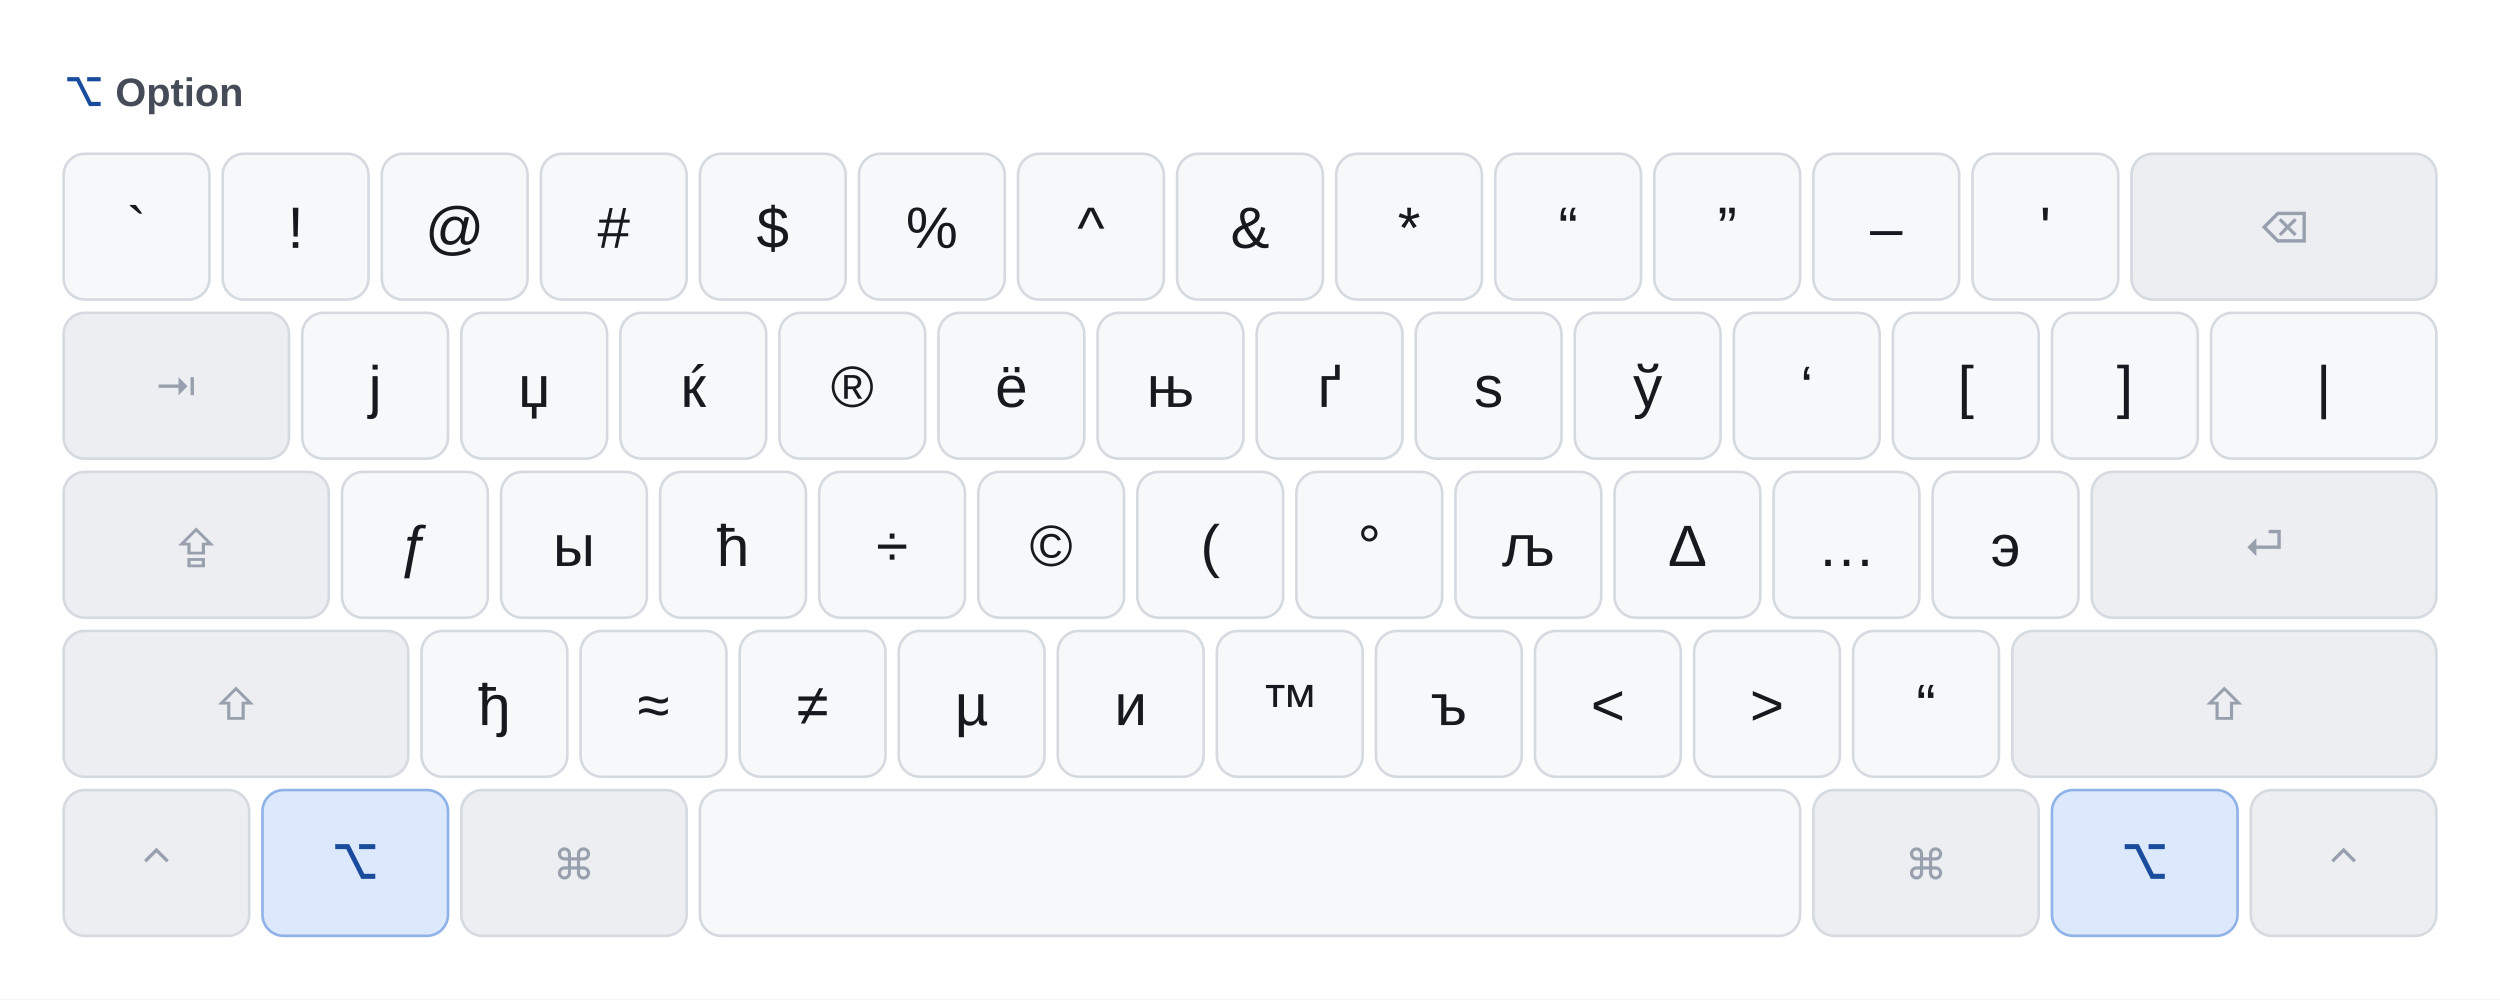
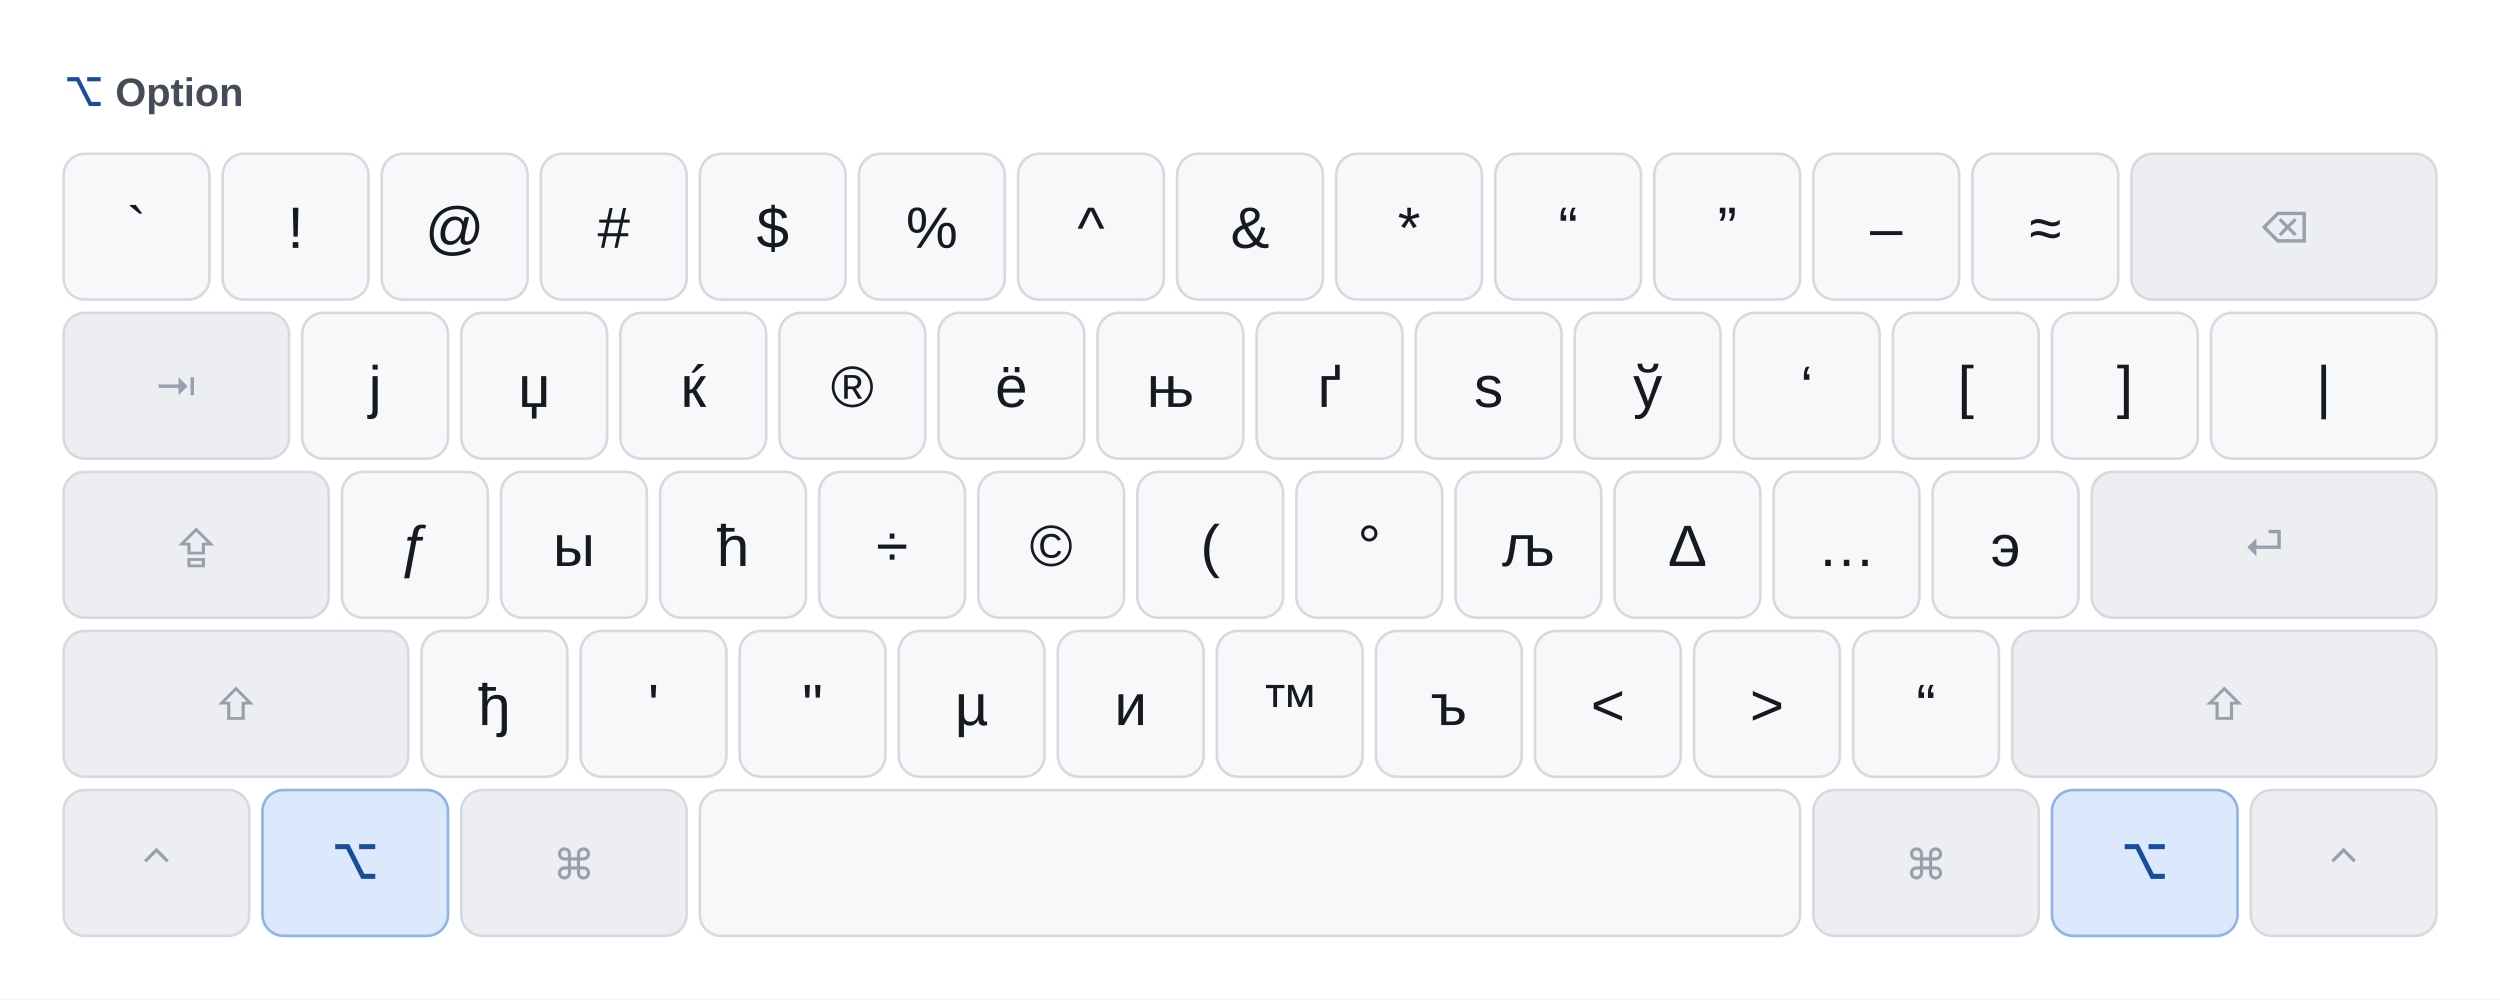
<svg xmlns="http://www.w3.org/2000/svg" width="943" height="377" viewBox="0 0 943 377" font-family="ui-sans-serif, -apple-system, BlinkMacSystemFont, 'SF Pro Text', 'Helvetica Neue', 'Segoe UI', Arial, sans-serif" role="img" aria-label="Ukrainian - Mac PC keyboard diagram, option layer.">
  <rect width="943" height="377" fill="#ffffff" />
  <text x="24" y="40" font-size="15" fill="#454c57" text-anchor="start" font-weight="600">
    <tspan fill="#1a4c9e">⌥</tspan>  Option</text>
  <rect x="24" y="58" width="55" height="55" rx="8" fill="#f7f8fa" stroke="#d5dae1" stroke-width="1" />
  <text x="51.5" y="93.5" font-size="22" fill="#16191d" text-anchor="middle">`</text>
  <rect x="84" y="58" width="55" height="55" rx="8" fill="#f7f8fa" stroke="#d5dae1" stroke-width="1" />
  <text x="111.5" y="93.5" font-size="22" fill="#16191d" text-anchor="middle">!</text>
  <rect x="144" y="58" width="55" height="55" rx="8" fill="#f7f8fa" stroke="#d5dae1" stroke-width="1" />
  <text x="171.5" y="93.5" font-size="22" fill="#16191d" text-anchor="middle">@</text>
  <rect x="204" y="58" width="55" height="55" rx="8" fill="#f7f8fa" stroke="#d5dae1" stroke-width="1" />
  <text x="231.5" y="93.5" font-size="22" fill="#16191d" text-anchor="middle">#</text>
  <rect x="264" y="58" width="55" height="55" rx="8" fill="#f7f8fa" stroke="#d5dae1" stroke-width="1" />
  <text x="291.5" y="93.5" font-size="22" fill="#16191d" text-anchor="middle">$</text>
  <rect x="324" y="58" width="55" height="55" rx="8" fill="#f7f8fa" stroke="#d5dae1" stroke-width="1" />
  <text x="351.5" y="93.5" font-size="22" fill="#16191d" text-anchor="middle">%</text>
  <rect x="384" y="58" width="55" height="55" rx="8" fill="#f7f8fa" stroke="#d5dae1" stroke-width="1" />
  <text x="411.5" y="93.5" font-size="22" fill="#16191d" text-anchor="middle">^</text>
  <rect x="444" y="58" width="55" height="55" rx="8" fill="#f7f8fa" stroke="#d5dae1" stroke-width="1" />
  <text x="471.5" y="93.5" font-size="22" fill="#16191d" text-anchor="middle">&amp;</text>
  <rect x="504" y="58" width="55" height="55" rx="8" fill="#f7f8fa" stroke="#d5dae1" stroke-width="1" />
  <text x="531.5" y="93.5" font-size="22" fill="#16191d" text-anchor="middle">*</text>
  <rect x="564" y="58" width="55" height="55" rx="8" fill="#f7f8fa" stroke="#d5dae1" stroke-width="1" />
  <text x="591.5" y="93.5" font-size="22" fill="#16191d" text-anchor="middle">“</text>
  <rect x="624" y="58" width="55" height="55" rx="8" fill="#f7f8fa" stroke="#d5dae1" stroke-width="1" />
  <text x="651.5" y="93.5" font-size="22" fill="#16191d" text-anchor="middle">”</text>
  <rect x="684" y="58" width="55" height="55" rx="8" fill="#f7f8fa" stroke="#d5dae1" stroke-width="1" />
  <text x="711.5" y="93.5" font-size="22" fill="#16191d" text-anchor="middle">–</text>
  <rect x="744" y="58" width="55" height="55" rx="8" fill="#f7f8fa" stroke="#d5dae1" stroke-width="1" />
-   <text x="771.5" y="93.5" font-size="22" fill="#16191d" text-anchor="middle">'</text>
+   <text x="771.5" y="93.5" font-size="22" fill="#16191d" text-anchor="middle">≈</text>
  <rect x="804" y="58" width="115" height="55" rx="8" fill="#eceef2" stroke="#d5dae1" stroke-width="1" />
  <text x="861.5" y="91.5" font-size="16" fill="#98a0ad" text-anchor="middle">⌫</text>
  <rect x="24" y="118" width="85" height="55" rx="8" fill="#eceef2" stroke="#d5dae1" stroke-width="1" />
  <text x="66.5" y="151.5" font-size="16" fill="#98a0ad" text-anchor="middle">⇥</text>
  <rect x="114" y="118" width="55" height="55" rx="8" fill="#f7f8fa" stroke="#d5dae1" stroke-width="1" />
  <text x="141.5" y="153.5" font-size="22" fill="#16191d" text-anchor="middle">ј</text>
  <rect x="174" y="118" width="55" height="55" rx="8" fill="#f7f8fa" stroke="#d5dae1" stroke-width="1" />
  <text x="201.5" y="153.5" font-size="22" fill="#16191d" text-anchor="middle">џ</text>
  <rect x="234" y="118" width="55" height="55" rx="8" fill="#f7f8fa" stroke="#d5dae1" stroke-width="1" />
  <text x="261.5" y="153.5" font-size="22" fill="#16191d" text-anchor="middle">ќ</text>
  <rect x="294" y="118" width="55" height="55" rx="8" fill="#f7f8fa" stroke="#d5dae1" stroke-width="1" />
  <text x="321.5" y="153.5" font-size="22" fill="#16191d" text-anchor="middle">®</text>
  <rect x="354" y="118" width="55" height="55" rx="8" fill="#f7f8fa" stroke="#d5dae1" stroke-width="1" />
  <text x="381.5" y="153.5" font-size="22" fill="#16191d" text-anchor="middle">ё</text>
  <rect x="414" y="118" width="55" height="55" rx="8" fill="#f7f8fa" stroke="#d5dae1" stroke-width="1" />
  <text x="441.5" y="153.5" font-size="22" fill="#16191d" text-anchor="middle">њ</text>
  <rect x="474" y="118" width="55" height="55" rx="8" fill="#f7f8fa" stroke="#d5dae1" stroke-width="1" />
  <text x="501.5" y="153.5" font-size="22" fill="#16191d" text-anchor="middle">ґ</text>
  <rect x="534" y="118" width="55" height="55" rx="8" fill="#f7f8fa" stroke="#d5dae1" stroke-width="1" />
  <text x="561.5" y="153.5" font-size="22" fill="#16191d" text-anchor="middle">ѕ</text>
  <rect x="594" y="118" width="55" height="55" rx="8" fill="#f7f8fa" stroke="#d5dae1" stroke-width="1" />
  <text x="621.5" y="153.5" font-size="22" fill="#16191d" text-anchor="middle">ў</text>
  <rect x="654" y="118" width="55" height="55" rx="8" fill="#f7f8fa" stroke="#d5dae1" stroke-width="1" />
  <text x="681.5" y="153.5" font-size="22" fill="#16191d" text-anchor="middle">‘</text>
  <rect x="714" y="118" width="55" height="55" rx="8" fill="#f7f8fa" stroke="#d5dae1" stroke-width="1" />
  <text x="741.5" y="153.5" font-size="22" fill="#16191d" text-anchor="middle">[</text>
  <rect x="774" y="118" width="55" height="55" rx="8" fill="#f7f8fa" stroke="#d5dae1" stroke-width="1" />
  <text x="801.5" y="153.5" font-size="22" fill="#16191d" text-anchor="middle">]</text>
  <rect x="834" y="118" width="85" height="55" rx="8" fill="#f7f8fa" stroke="#d5dae1" stroke-width="1" />
  <text x="876.5" y="153.5" font-size="22" fill="#16191d" text-anchor="middle">|</text>
  <rect x="24" y="178" width="100" height="55" rx="8" fill="#eceef2" stroke="#d5dae1" stroke-width="1" />
  <text x="74" y="211.5" font-size="16" fill="#98a0ad" text-anchor="middle">⇪</text>
  <rect x="129" y="178" width="55" height="55" rx="8" fill="#f7f8fa" stroke="#d5dae1" stroke-width="1" />
  <text x="156.5" y="213.5" font-size="22" fill="#16191d" text-anchor="middle">ƒ</text>
  <rect x="189" y="178" width="55" height="55" rx="8" fill="#f7f8fa" stroke="#d5dae1" stroke-width="1" />
  <text x="216.5" y="213.5" font-size="22" fill="#16191d" text-anchor="middle">ы</text>
  <rect x="249" y="178" width="55" height="55" rx="8" fill="#f7f8fa" stroke="#d5dae1" stroke-width="1" />
  <text x="276.5" y="213.5" font-size="22" fill="#16191d" text-anchor="middle">ћ</text>
  <rect x="309" y="178" width="55" height="55" rx="8" fill="#f7f8fa" stroke="#d5dae1" stroke-width="1" />
  <text x="336.5" y="213.5" font-size="22" fill="#16191d" text-anchor="middle">÷</text>
  <rect x="369" y="178" width="55" height="55" rx="8" fill="#f7f8fa" stroke="#d5dae1" stroke-width="1" />
  <text x="396.5" y="213.5" font-size="22" fill="#16191d" text-anchor="middle">©</text>
  <rect x="429" y="178" width="55" height="55" rx="8" fill="#f7f8fa" stroke="#d5dae1" stroke-width="1" />
  <text x="456.5" y="213.5" font-size="22" fill="#16191d" text-anchor="middle">(</text>
  <rect x="489" y="178" width="55" height="55" rx="8" fill="#f7f8fa" stroke="#d5dae1" stroke-width="1" />
  <text x="516.5" y="213.5" font-size="22" fill="#16191d" text-anchor="middle">°</text>
  <rect x="549" y="178" width="55" height="55" rx="8" fill="#f7f8fa" stroke="#d5dae1" stroke-width="1" />
  <text x="576.5" y="213.5" font-size="22" fill="#16191d" text-anchor="middle">љ</text>
  <rect x="609" y="178" width="55" height="55" rx="8" fill="#f7f8fa" stroke="#d5dae1" stroke-width="1" />
  <text x="636.5" y="213.5" font-size="22" fill="#16191d" text-anchor="middle">∆</text>
  <rect x="669" y="178" width="55" height="55" rx="8" fill="#f7f8fa" stroke="#d5dae1" stroke-width="1" />
  <text x="696.5" y="213.5" font-size="22" fill="#16191d" text-anchor="middle">…</text>
  <rect x="729" y="178" width="55" height="55" rx="8" fill="#f7f8fa" stroke="#d5dae1" stroke-width="1" />
  <text x="756.5" y="213.5" font-size="22" fill="#16191d" text-anchor="middle">э</text>
  <rect x="789" y="178" width="130" height="55" rx="8" fill="#eceef2" stroke="#d5dae1" stroke-width="1" />
  <text x="854" y="211.5" font-size="16" fill="#98a0ad" text-anchor="middle">⏎</text>
  <rect x="24" y="238" width="130" height="55" rx="8" fill="#eceef2" stroke="#d5dae1" stroke-width="1" />
  <text x="89" y="271.5" font-size="16" fill="#98a0ad" text-anchor="middle">⇧</text>
  <rect x="159" y="238" width="55" height="55" rx="8" fill="#f7f8fa" stroke="#d5dae1" stroke-width="1" />
  <text x="186.5" y="273.5" font-size="22" fill="#16191d" text-anchor="middle">ђ</text>
  <rect x="219" y="238" width="55" height="55" rx="8" fill="#f7f8fa" stroke="#d5dae1" stroke-width="1" />
-   <text x="246.5" y="273.5" font-size="22" fill="#16191d" text-anchor="middle">≈</text>
+   <text x="246.5" y="273.5" font-size="22" fill="#16191d" text-anchor="middle">'</text>
  <rect x="279" y="238" width="55" height="55" rx="8" fill="#f7f8fa" stroke="#d5dae1" stroke-width="1" />
-   <text x="306.5" y="273.5" font-size="22" fill="#16191d" text-anchor="middle">≠</text>
+   <text x="306.5" y="273.5" font-size="22" fill="#16191d" text-anchor="middle">"</text>
  <rect x="339" y="238" width="55" height="55" rx="8" fill="#f7f8fa" stroke="#d5dae1" stroke-width="1" />
  <text x="366.5" y="273.5" font-size="22" fill="#16191d" text-anchor="middle">µ</text>
  <rect x="399" y="238" width="55" height="55" rx="8" fill="#f7f8fa" stroke="#d5dae1" stroke-width="1" />
  <text x="426.5" y="273.5" font-size="22" fill="#16191d" text-anchor="middle">и</text>
  <rect x="459" y="238" width="55" height="55" rx="8" fill="#f7f8fa" stroke="#d5dae1" stroke-width="1" />
  <text x="486.5" y="273.5" font-size="22" fill="#16191d" text-anchor="middle">™</text>
  <rect x="519" y="238" width="55" height="55" rx="8" fill="#f7f8fa" stroke="#d5dae1" stroke-width="1" />
  <text x="546.5" y="273.5" font-size="22" fill="#16191d" text-anchor="middle">ъ</text>
  <rect x="579" y="238" width="55" height="55" rx="8" fill="#f7f8fa" stroke="#d5dae1" stroke-width="1" />
  <text x="606.5" y="273.5" font-size="22" fill="#16191d" text-anchor="middle">&lt;</text>
  <rect x="639" y="238" width="55" height="55" rx="8" fill="#f7f8fa" stroke="#d5dae1" stroke-width="1" />
  <text x="666.5" y="273.5" font-size="22" fill="#16191d" text-anchor="middle">&gt;</text>
  <rect x="699" y="238" width="55" height="55" rx="8" fill="#f7f8fa" stroke="#d5dae1" stroke-width="1" />
  <text x="726.5" y="273.5" font-size="22" fill="#16191d" text-anchor="middle">“</text>
  <rect x="759" y="238" width="160" height="55" rx="8" fill="#eceef2" stroke="#d5dae1" stroke-width="1" />
  <text x="839" y="271.5" font-size="16" fill="#98a0ad" text-anchor="middle">⇧</text>
  <rect x="24" y="298" width="70" height="55" rx="8" fill="#eceef2" stroke="#d5dae1" stroke-width="1" />
  <text x="59" y="331.5" font-size="16" fill="#98a0ad" text-anchor="middle">⌃</text>
  <rect x="99" y="298" width="70" height="55" rx="8" fill="#dce8fb" stroke="#8fb2e8" stroke-width="1" />
  <text x="134" y="331.5" font-size="18" fill="#1a4c9e" text-anchor="middle" font-weight="600">⌥</text>
  <rect x="174" y="298" width="85" height="55" rx="8" fill="#eceef2" stroke="#d5dae1" stroke-width="1" />
  <text x="216.5" y="331.5" font-size="16" fill="#98a0ad" text-anchor="middle">⌘</text>
  <rect x="264" y="298" width="415" height="55" rx="8" fill="#f7f8fa" stroke="#d5dae1" stroke-width="1" />
  <rect x="684" y="298" width="85" height="55" rx="8" fill="#eceef2" stroke="#d5dae1" stroke-width="1" />
  <text x="726.5" y="331.5" font-size="16" fill="#98a0ad" text-anchor="middle">⌘</text>
  <rect x="774" y="298" width="70" height="55" rx="8" fill="#dce8fb" stroke="#8fb2e8" stroke-width="1" />
  <text x="809" y="331.5" font-size="18" fill="#1a4c9e" text-anchor="middle" font-weight="600">⌥</text>
  <rect x="849" y="298" width="70" height="55" rx="8" fill="#eceef2" stroke="#d5dae1" stroke-width="1" />
  <text x="884" y="331.5" font-size="16" fill="#98a0ad" text-anchor="middle">⌃</text>
</svg>
